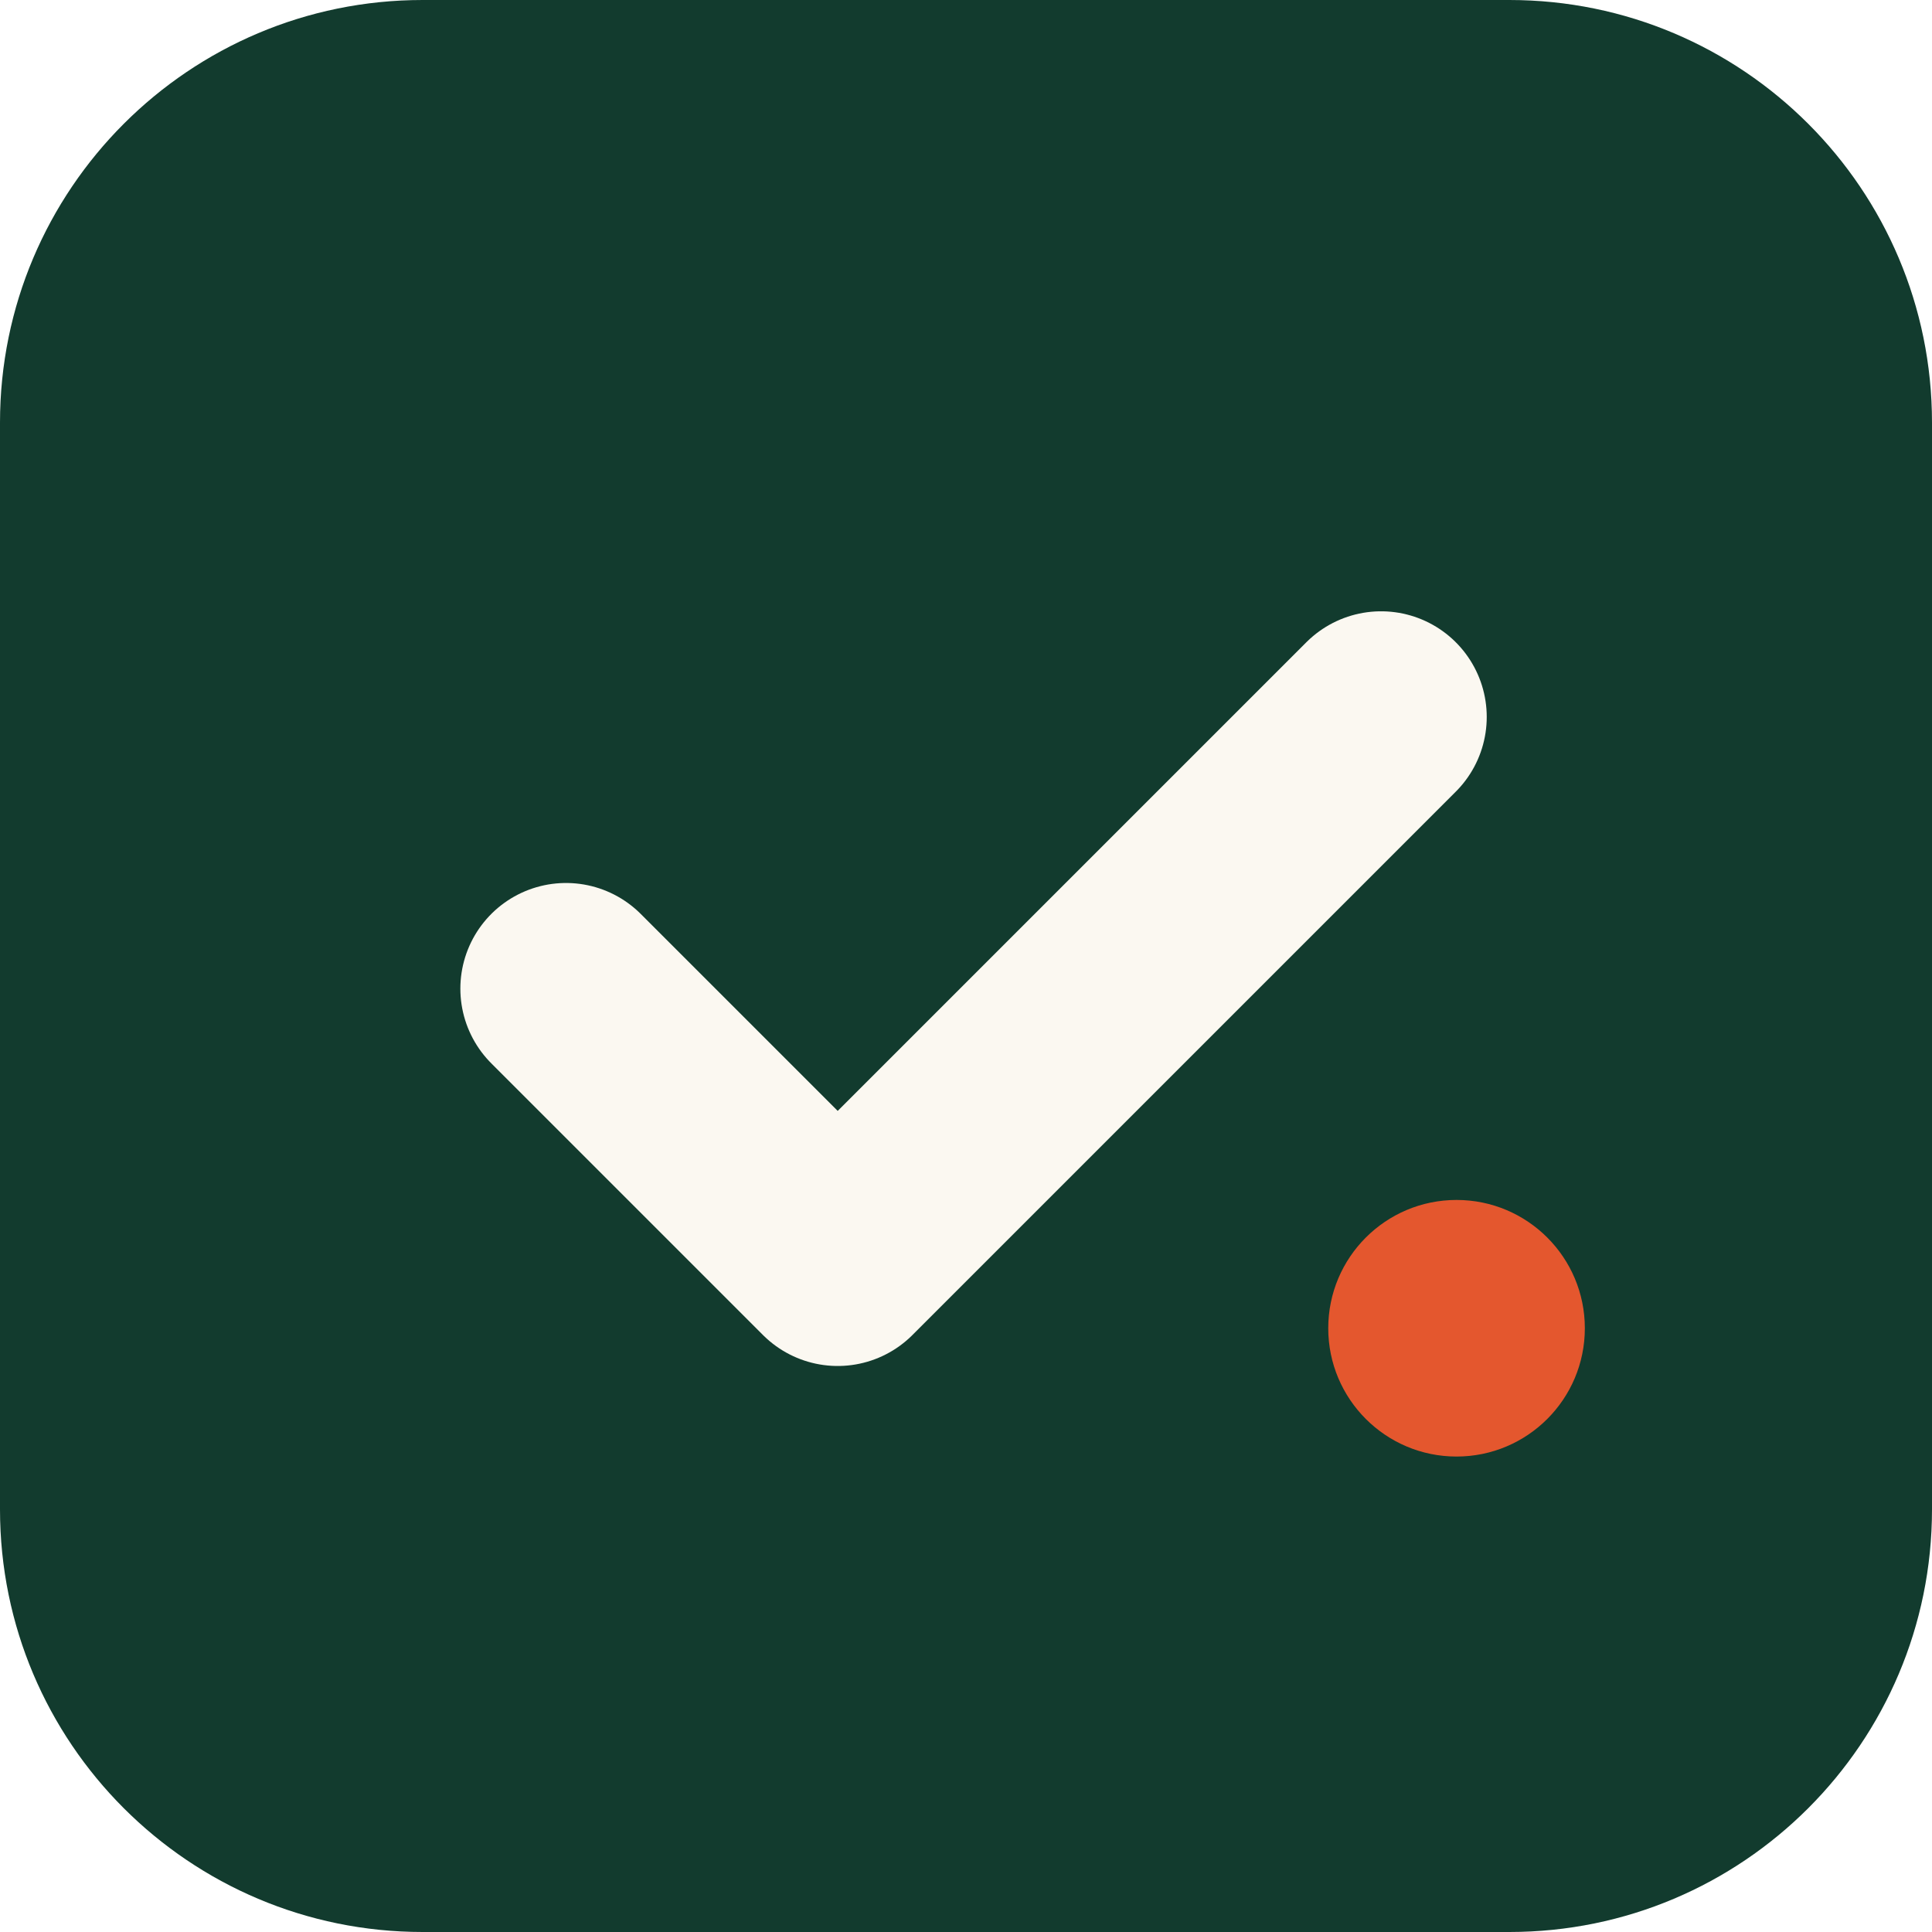
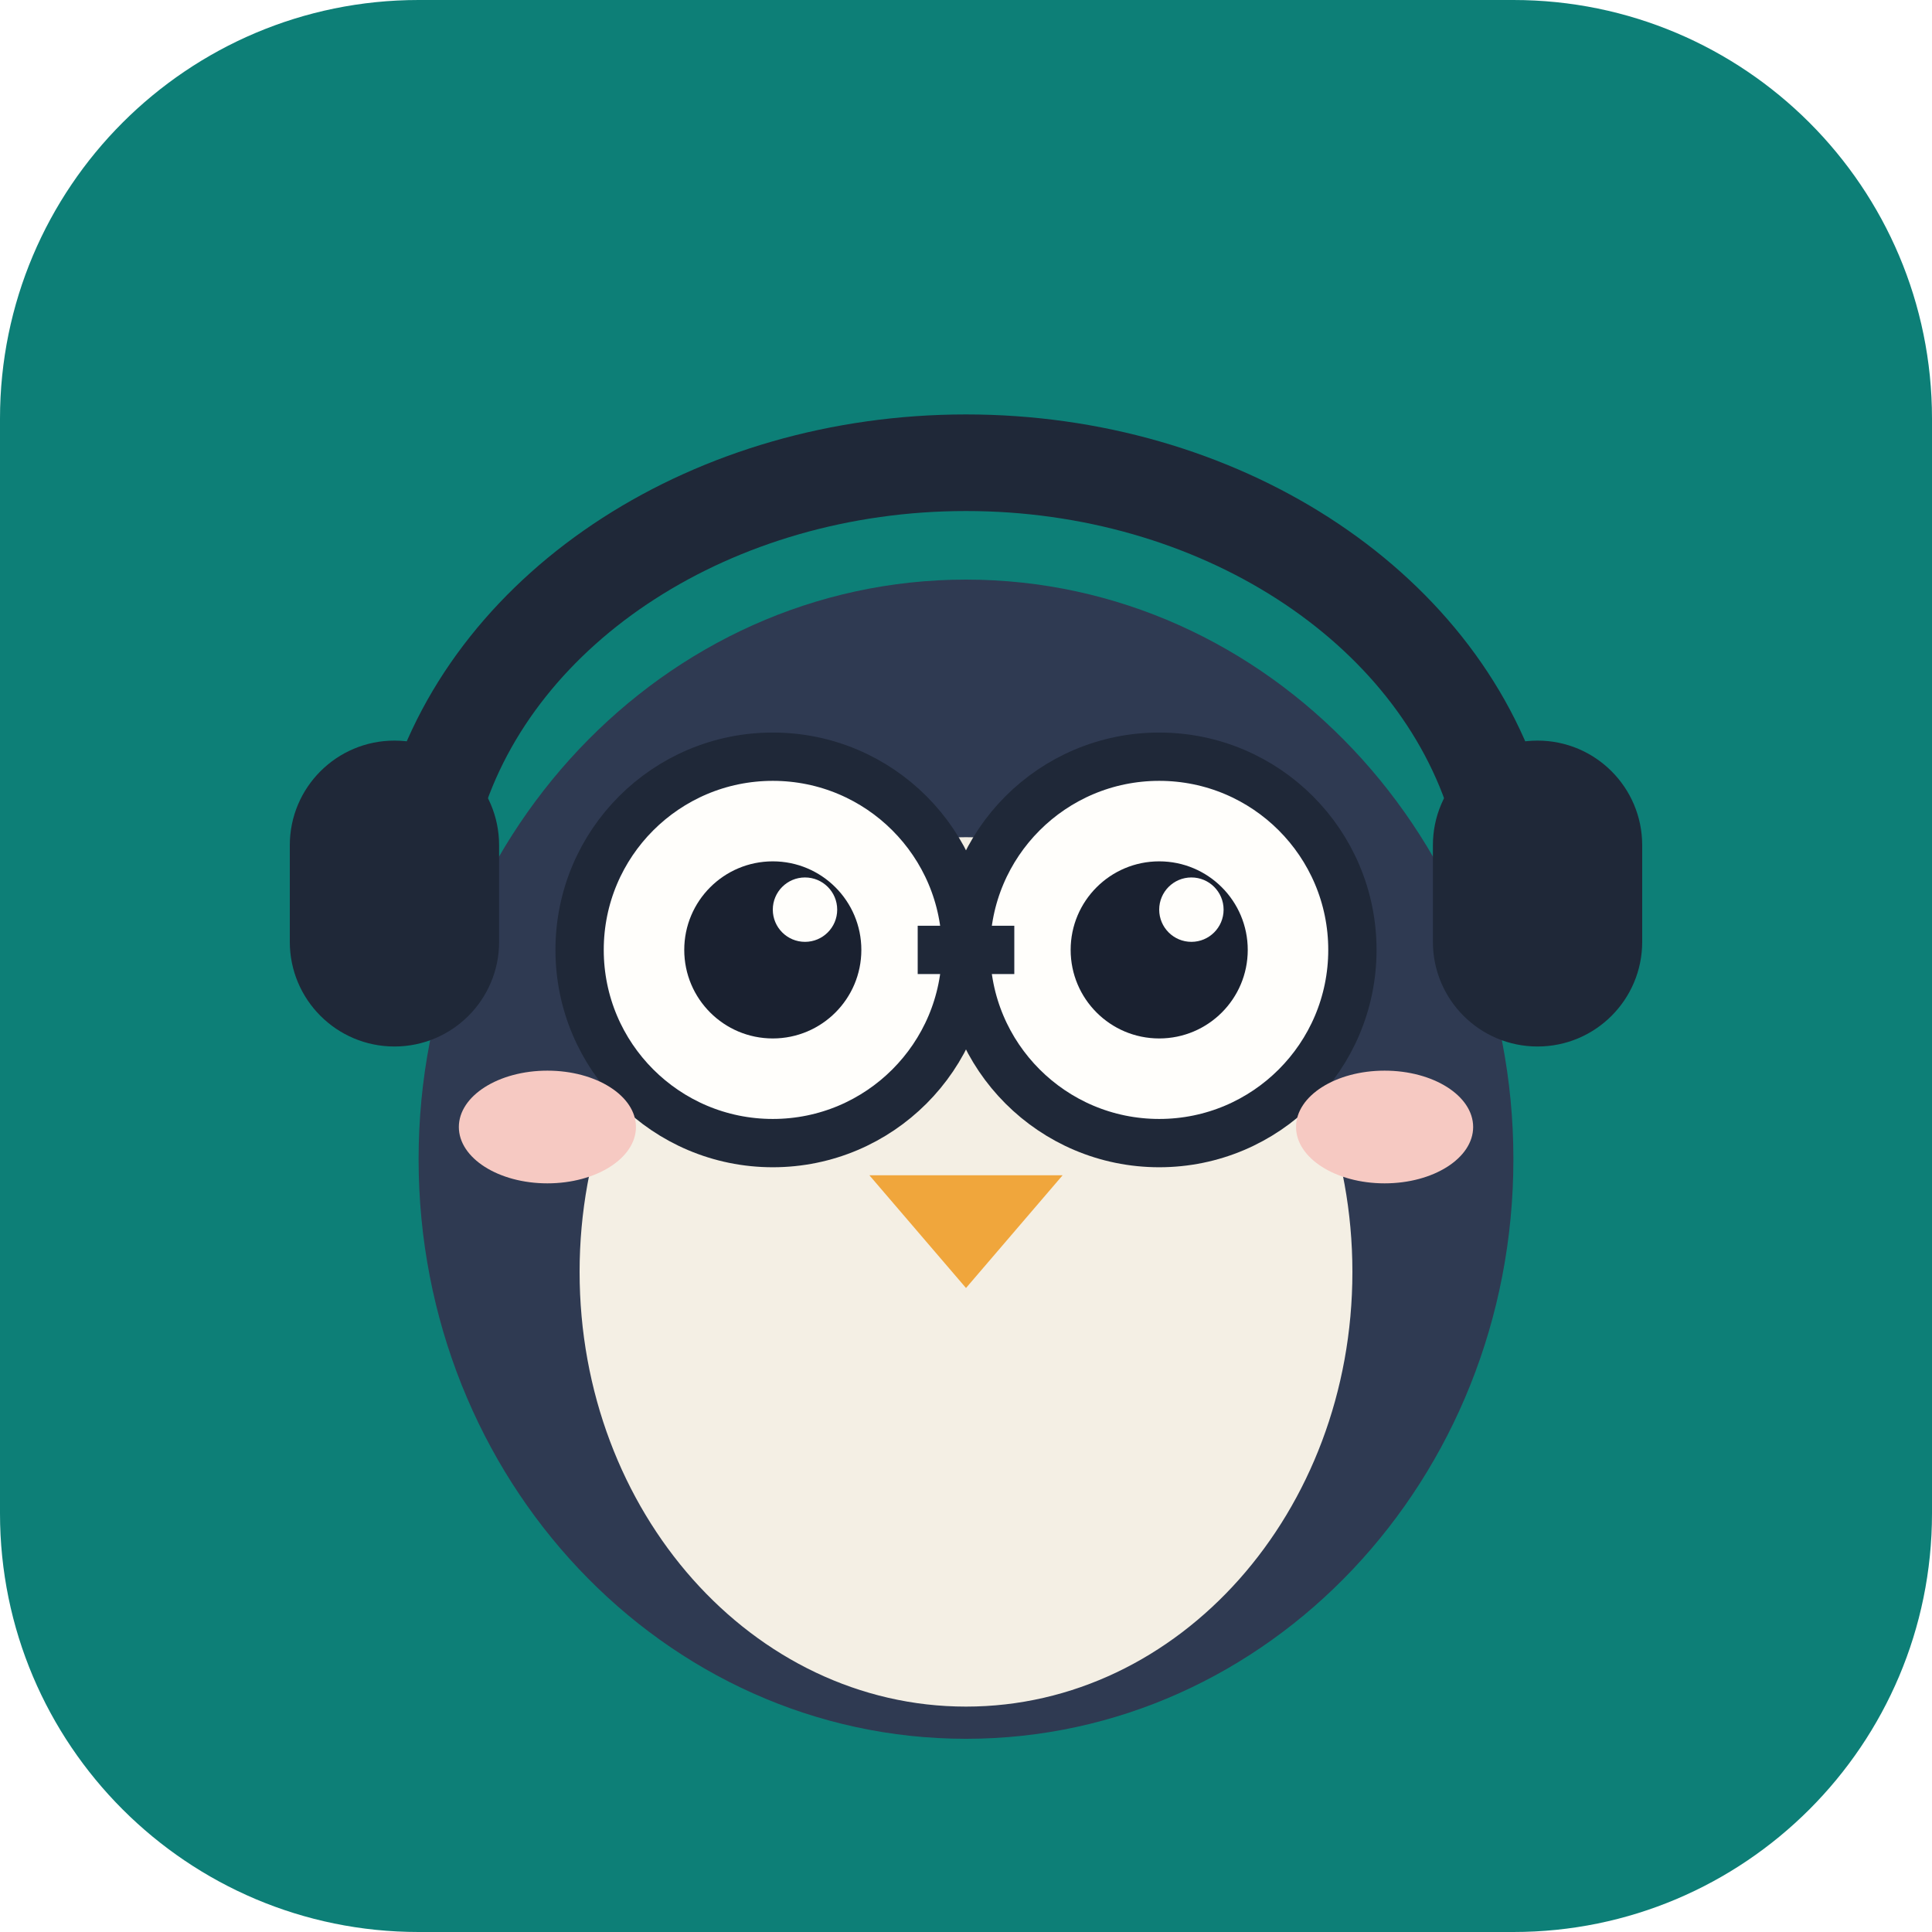
- <svg xmlns="http://www.w3.org/2000/svg" viewBox="0 0 512 512">
-   <rect width="512" height="512" rx="112" fill="#123B2E" />
-   <path d="M150 262 L222 334 L366 190" fill="none" stroke="#FBF8F1" stroke-width="56" stroke-linecap="round" stroke-linejoin="round" />
-   <circle cx="386" cy="352" r="34" fill="#E4572E" />
+ <svg xmlns="http://www.w3.org/2000/svg" viewBox="0 0 120 120">
+   <rect width="120" height="120" rx="26" fill="#0d7f77" />
+   <ellipse cx="60" cy="72" rx="34" ry="36" fill="#2f3a52" />
+   <ellipse cx="60" cy="79" rx="24" ry="27" fill="#f4efe4" />
+   <path d="M27 50a34 28 0 0 1 66 0" fill="none" stroke="#1f2838" stroke-width="6" stroke-linecap="round" />
+   <rect x="18" y="46" width="13" height="19" rx="6.5" fill="#1f2838" />
+   <rect x="89" y="46" width="13" height="19" rx="6.5" fill="#1f2838" />
+   <circle cx="48" cy="59" r="12" fill="#fffefb" stroke="#1f2838" stroke-width="3" />
+   <circle cx="72" cy="59" r="12" fill="#fffefb" stroke="#1f2838" stroke-width="3" />
+   <path d="M57 59h6" stroke="#1f2838" stroke-width="3" />
+   <circle cx="48" cy="59" r="5.5" fill="#1a2130" />
+   <circle cx="72" cy="59" r="5.5" fill="#1a2130" />
+   <circle cx="50" cy="56.5" r="2" fill="#fffefb" />
+   <circle cx="74" cy="56.5" r="2" fill="#fffefb" />
+   <path d="M54 73h12l-6 7z" fill="#f0a63c" />
+   <ellipse cx="34" cy="70" rx="5.5" ry="3.5" fill="#f6c9c2" />
+   <ellipse cx="86" cy="70" rx="5.5" ry="3.5" fill="#f6c9c2" />
</svg>
